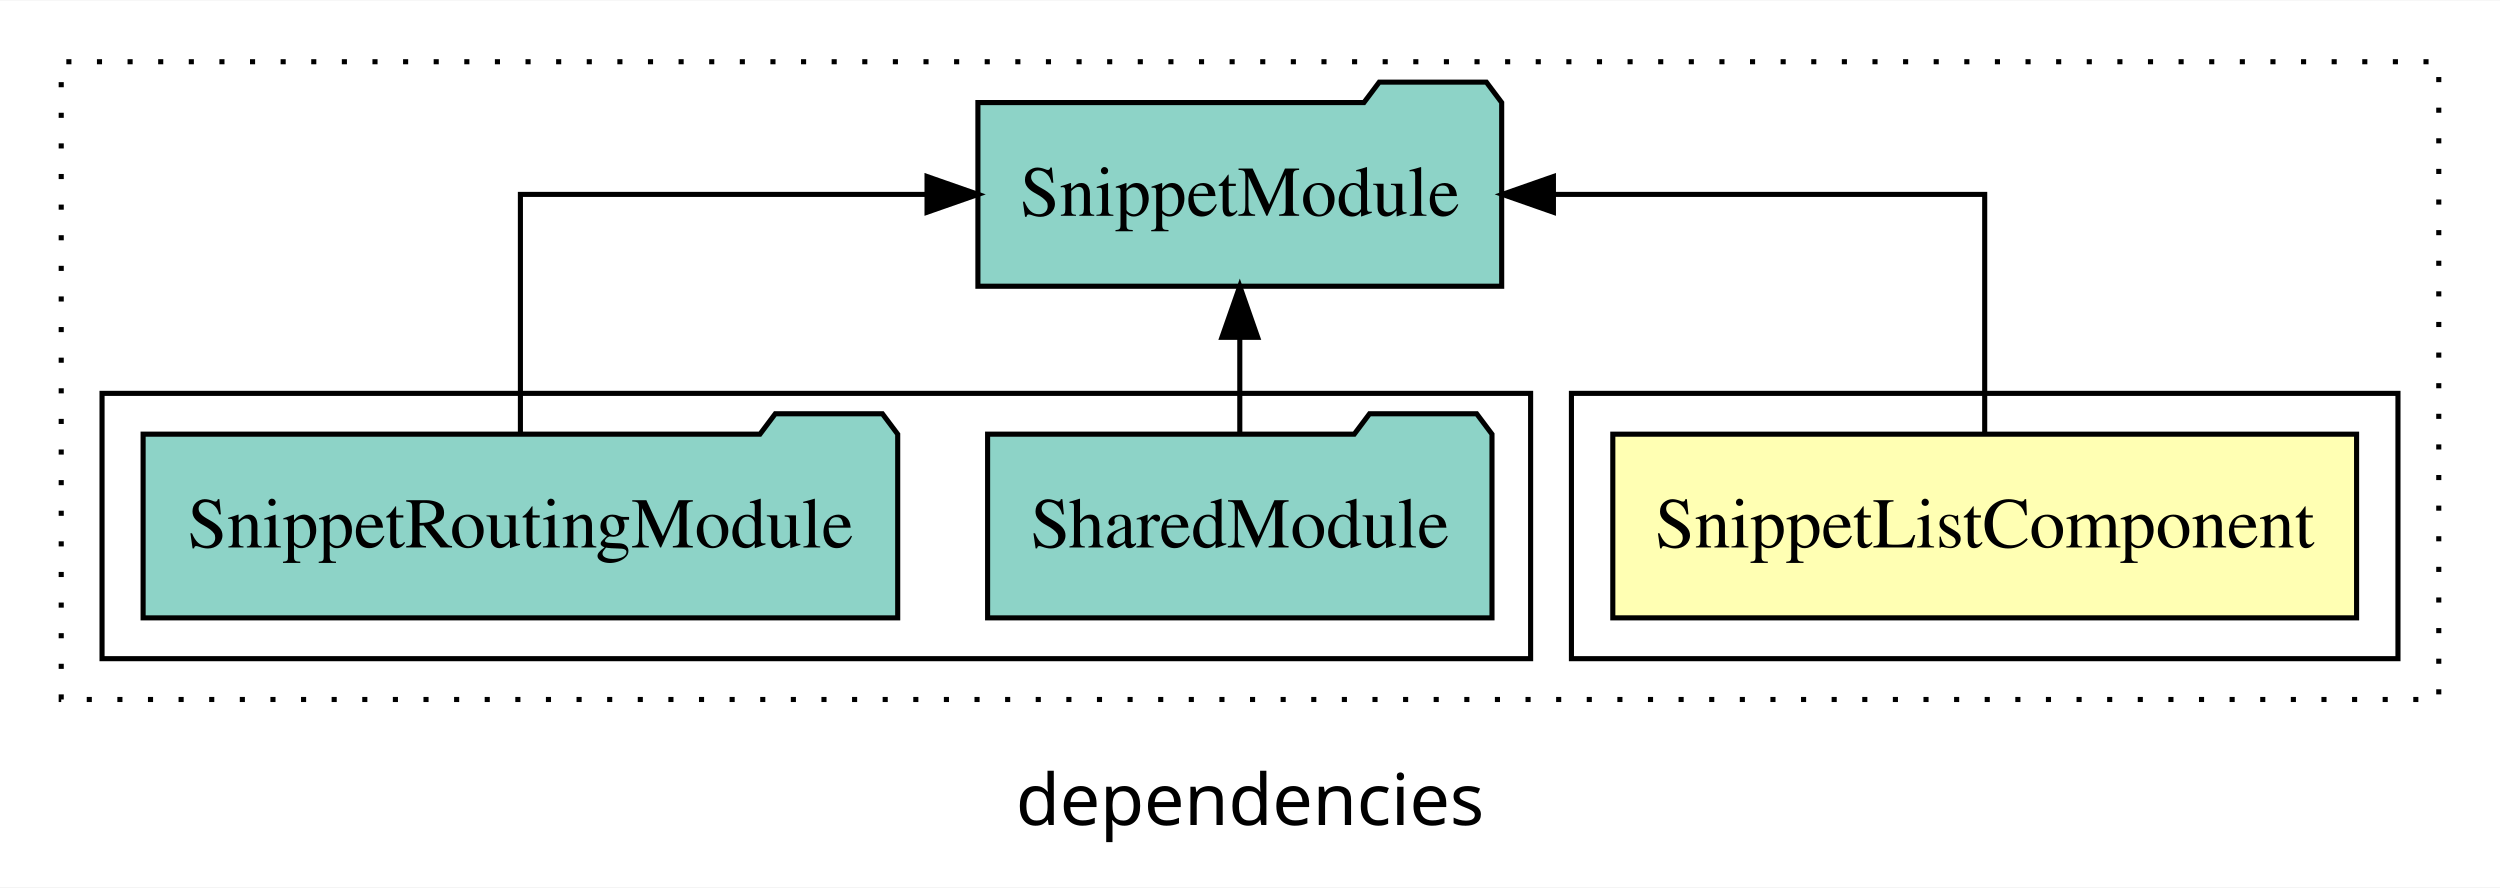
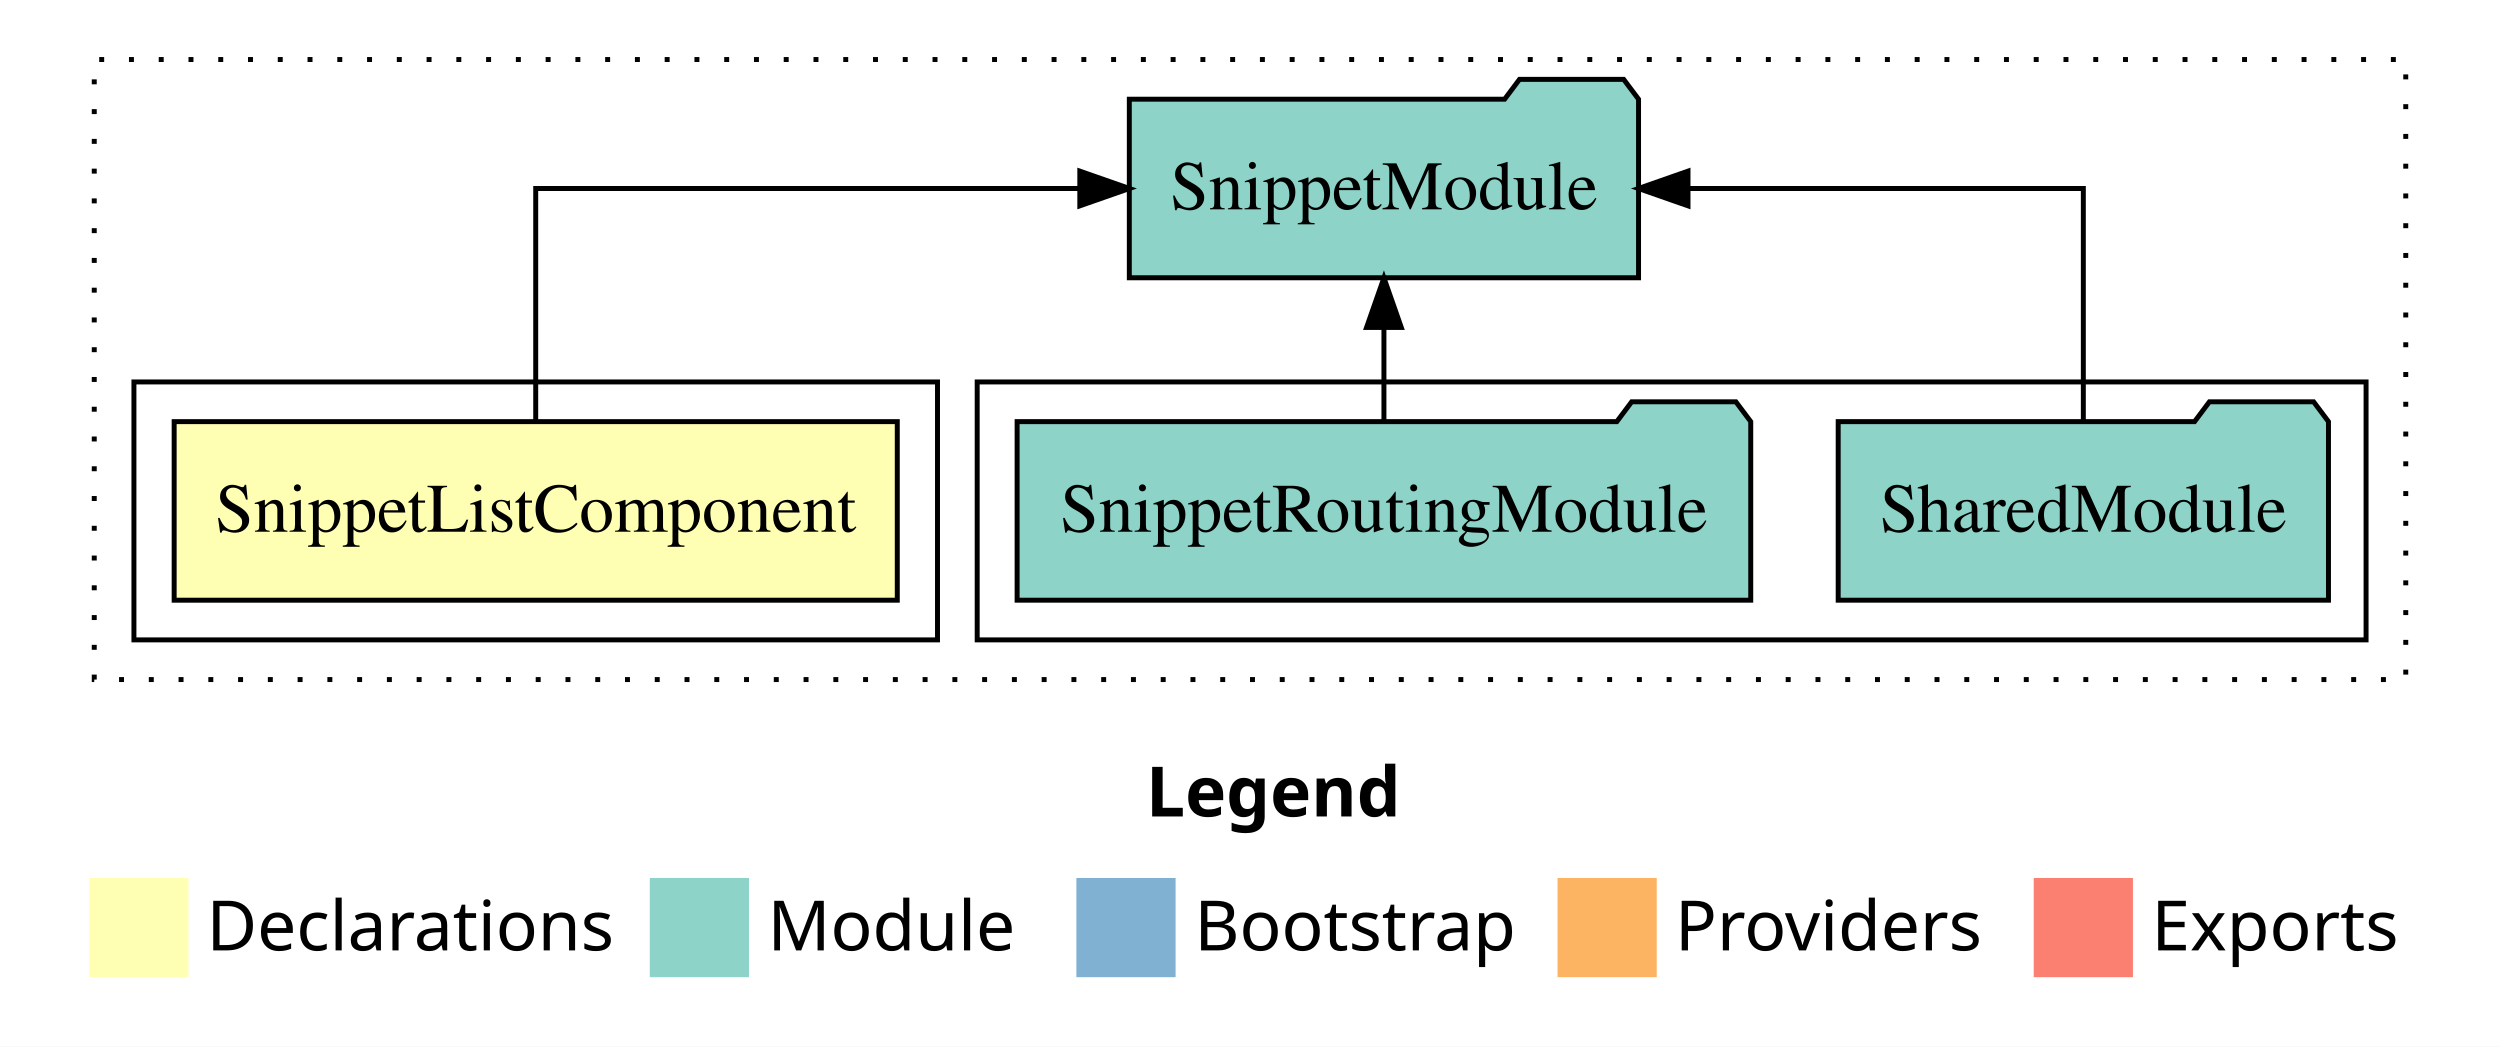
- <svg xmlns="http://www.w3.org/2000/svg" width="490pt" height="174pt" viewBox="0.00 0.00 490.00 173.80">
-   <g id="graph0" class="graph" transform="scale(1 1) rotate(0) translate(4 169.8)">
-     <polygon fill="white" stroke="transparent" points="-4,4 -4,-169.8 486,-169.8 486,4 -4,4" />
-     <text text-anchor="middle" x="241" y="-8.2" font-family="sans-serif" font-size="14.00">dependencies</text>
+ <svg xmlns="http://www.w3.org/2000/svg" width="504pt" height="211pt" viewBox="0.00 0.00 504.00 211.00">
+   <g id="graph0" class="graph" transform="scale(1 1) rotate(0) translate(4 207)">
+     <polygon fill="white" stroke="transparent" points="-4,4 -4,-207 500,-207 500,4 -4,4" />
+     <text text-anchor="start" x="227.01" y="-42.4" font-family="Times-12" font-weight="bold" font-size="14.00">Legend</text>
+     <polygon fill="#ffffb3" stroke="transparent" points="14,-10 14,-30 34,-30 34,-10 14,-10" />
+     <text text-anchor="start" x="37.63" y="-15.4" font-family="Times-12" font-size="14.00">  Declarations</text>
+     <polygon fill="#8dd3c7" stroke="transparent" points="127,-10 127,-30 147,-30 147,-10 127,-10" />
+     <text text-anchor="start" x="150.73" y="-15.4" font-family="Times-12" font-size="14.00">  Module</text>
+     <polygon fill="#80b1d3" stroke="transparent" points="213,-10 213,-30 233,-30 233,-10 213,-10" />
+     <text text-anchor="start" x="236.78" y="-15.4" font-family="Times-12" font-size="14.00">  Bootstrap</text>
+     <polygon fill="#fdb462" stroke="transparent" points="310,-10 310,-30 330,-30 330,-10 310,-10" />
+     <text text-anchor="start" x="333.67" y="-15.4" font-family="Times-12" font-size="14.00">  Providers</text>
+     <polygon fill="#fb8072" stroke="transparent" points="406,-10 406,-30 426,-30 426,-10 406,-10" />
+     <text text-anchor="start" x="429.73" y="-15.4" font-family="Times-12" font-size="14.00">  Exports</text>
    <g id="clust1" class="cluster">
-       <polygon fill="none" stroke="black" stroke-dasharray="1,5" points="8,-32.8 8,-157.8 474,-157.8 474,-32.8 8,-32.8" />
+       <polygon fill="none" stroke="black" stroke-dasharray="1,5" points="15,-70 15,-195 481,-195 481,-70 15,-70" />
+     </g>
+     <g id="clust4" class="cluster">
+       <polygon fill="none" stroke="black" points="193,-78 193,-130 473,-130 473,-78 193,-78" />
    </g>
    <g id="clust2" class="cluster">
-       <polygon fill="none" stroke="black" points="304,-40.8 304,-92.8 466,-92.8 466,-40.8 304,-40.8" />
-     </g>
-     <g id="clust4" class="cluster">
-       <polygon fill="none" stroke="black" points="16,-40.8 16,-92.8 296,-92.8 296,-40.8 16,-40.8" />
+       <polygon fill="none" stroke="black" points="23,-78 23,-130 185,-130 185,-78 23,-78" />
    </g>
    <g id="node1" class="node">
-       <polygon fill="#ffffb3" stroke="black" points="457.89,-84.8 312.11,-84.8 312.11,-48.8 457.89,-48.8 457.89,-84.8" />
-       <text text-anchor="middle" x="385" y="-62.6" font-family="Times,serif" font-size="14.00">SnippetListComponent</text>
+       <polygon fill="#ffffb3" stroke="black" points="176.89,-122 31.11,-122 31.11,-86 176.89,-86 176.89,-122" />
+       <text text-anchor="middle" x="104" y="-99.8" font-family="Times,serif" font-size="14.00">SnippetListComponent</text>
    </g>
    <g id="node2" class="node">
-       <polygon fill="#8dd3c7" stroke="black" points="290.33,-149.8 287.33,-153.8 266.33,-153.8 263.33,-149.8 187.67,-149.8 187.67,-113.8 290.33,-113.8 290.33,-149.8" />
-       <text text-anchor="middle" x="239" y="-127.6" font-family="Times,serif" font-size="14.00">SnippetModule</text>
+       <polygon fill="#8dd3c7" stroke="black" points="326.33,-187 323.33,-191 302.33,-191 299.33,-187 223.67,-187 223.67,-151 326.33,-151 326.33,-187" />
+       <text text-anchor="middle" x="275" y="-164.8" font-family="Times,serif" font-size="14.00">SnippetModule</text>
    </g>
    <g id="edge1" class="edge">
-       <path fill="none" stroke="black" d="M385,-84.91C385,-104.14 385,-131.8 385,-131.8 385,-131.8 300.47,-131.8 300.47,-131.8" />
-       <polygon fill="black" stroke="black" points="300.47,-128.3 290.47,-131.8 300.47,-135.3 300.47,-128.3" />
+       <path fill="none" stroke="black" d="M104,-122.11C104,-141.34 104,-169 104,-169 104,-169 213.69,-169 213.69,-169" />
+       <polygon fill="black" stroke="black" points="213.69,-172.5 223.69,-169 213.69,-165.5 213.69,-172.5" />
    </g>
    <g id="node3" class="node">
-       <polygon fill="#8dd3c7" stroke="black" points="288.43,-84.8 285.43,-88.8 264.43,-88.8 261.43,-84.8 189.57,-84.8 189.57,-48.8 288.43,-48.8 288.43,-84.8" />
-       <text text-anchor="middle" x="239" y="-62.6" font-family="Times,serif" font-size="14.00">SharedModule</text>
+       <polygon fill="#8dd3c7" stroke="black" points="465.42,-122 462.42,-126 441.42,-126 438.42,-122 366.58,-122 366.58,-86 465.42,-86 465.42,-122" />
+       <text text-anchor="middle" x="416" y="-99.8" font-family="Times,serif" font-size="14.00">SharedModule</text>
    </g>
    <g id="edge2" class="edge">
-       <path fill="none" stroke="black" d="M239,-84.91C239,-84.91 239,-103.79 239,-103.79" />
-       <polygon fill="black" stroke="black" points="235.5,-103.79 239,-113.79 242.5,-103.79 235.5,-103.79" />
+       <path fill="none" stroke="black" d="M416,-122.11C416,-141.34 416,-169 416,-169 416,-169 336.3,-169 336.3,-169" />
+       <polygon fill="black" stroke="black" points="336.3,-165.5 326.3,-169 336.3,-172.5 336.3,-165.5" />
    </g>
    <g id="node4" class="node">
-       <polygon fill="#8dd3c7" stroke="black" points="171.95,-84.8 168.95,-88.8 147.95,-88.8 144.95,-84.8 24.05,-84.8 24.05,-48.8 171.95,-48.8 171.95,-84.8" />
-       <text text-anchor="middle" x="98" y="-62.6" font-family="Times,serif" font-size="14.00">SnippetRoutingModule</text>
+       <polygon fill="#8dd3c7" stroke="black" points="348.95,-122 345.95,-126 324.95,-126 321.95,-122 201.05,-122 201.05,-86 348.95,-86 348.95,-122" />
+       <text text-anchor="middle" x="275" y="-99.8" font-family="Times,serif" font-size="14.00">SnippetRoutingModule</text>
    </g>
    <g id="edge3" class="edge">
-       <path fill="none" stroke="black" d="M98,-84.91C98,-104.14 98,-131.8 98,-131.8 98,-131.8 177.7,-131.8 177.7,-131.8" />
-       <polygon fill="black" stroke="black" points="177.7,-135.3 187.7,-131.8 177.7,-128.3 177.7,-135.3" />
+       <path fill="none" stroke="black" d="M275,-122.11C275,-122.11 275,-140.99 275,-140.99" />
+       <polygon fill="black" stroke="black" points="271.5,-140.99 275,-150.99 278.5,-140.99 271.5,-140.99" />
    </g>
  </g>
</svg>
